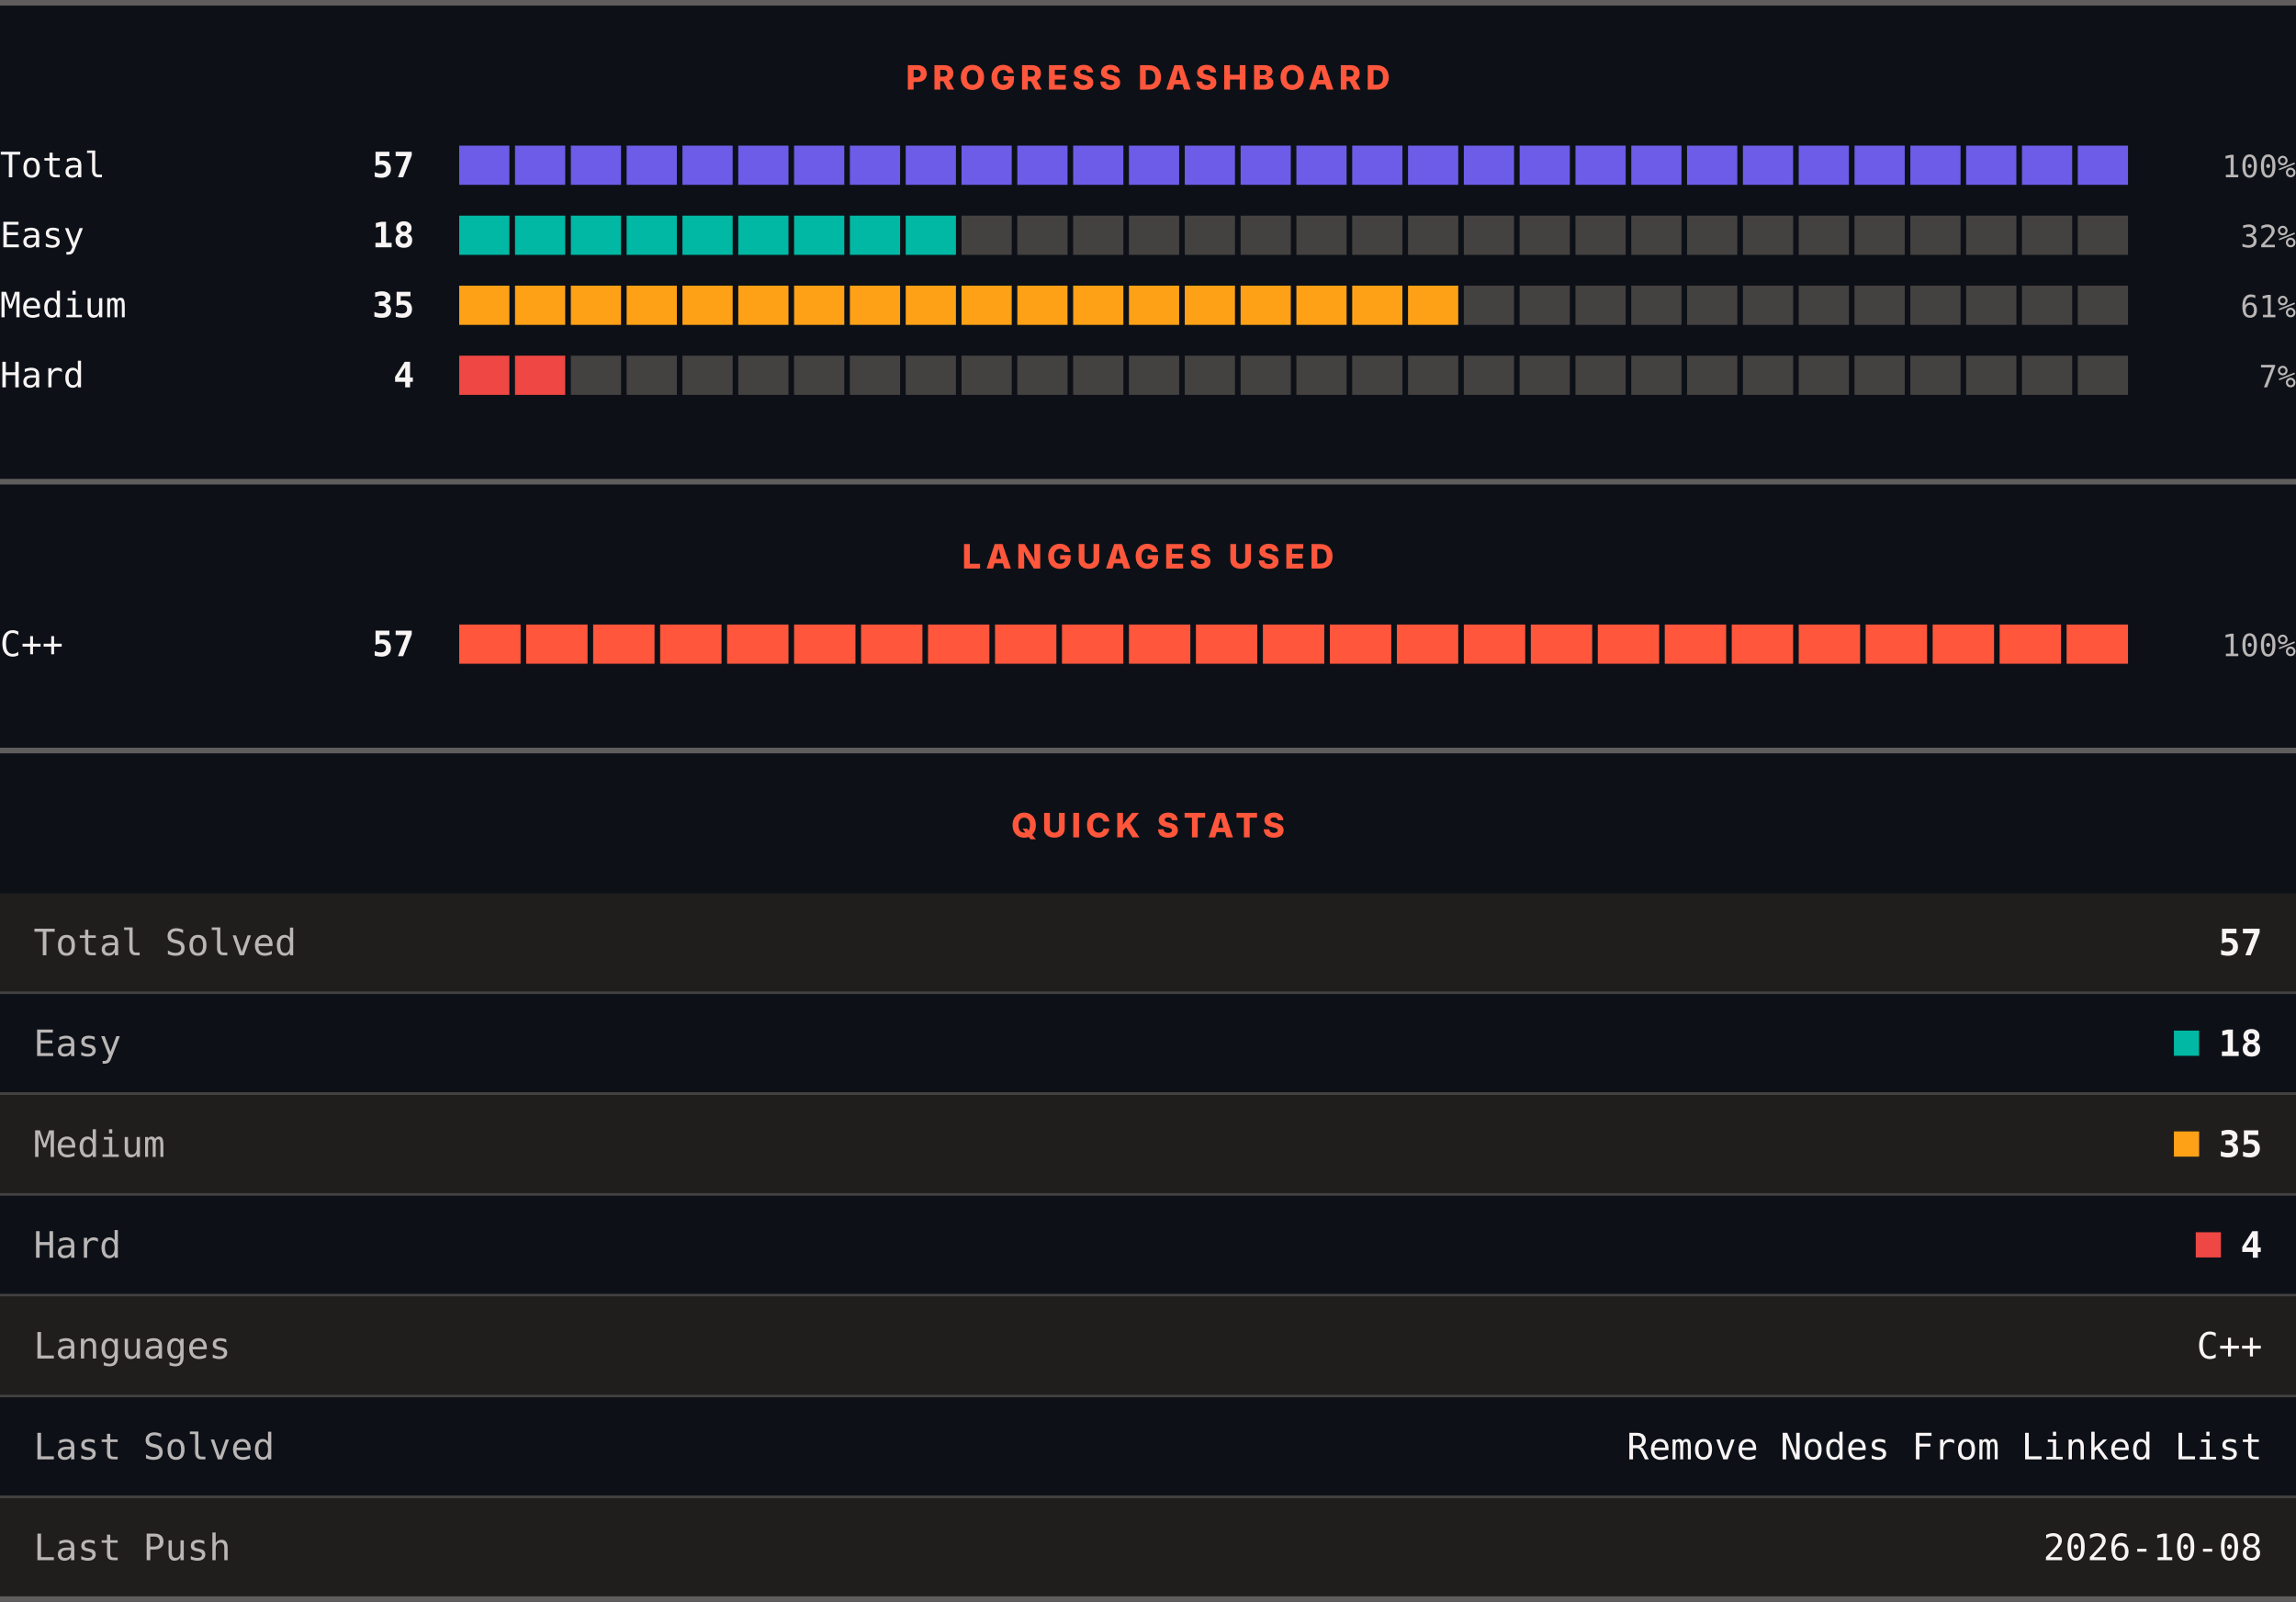
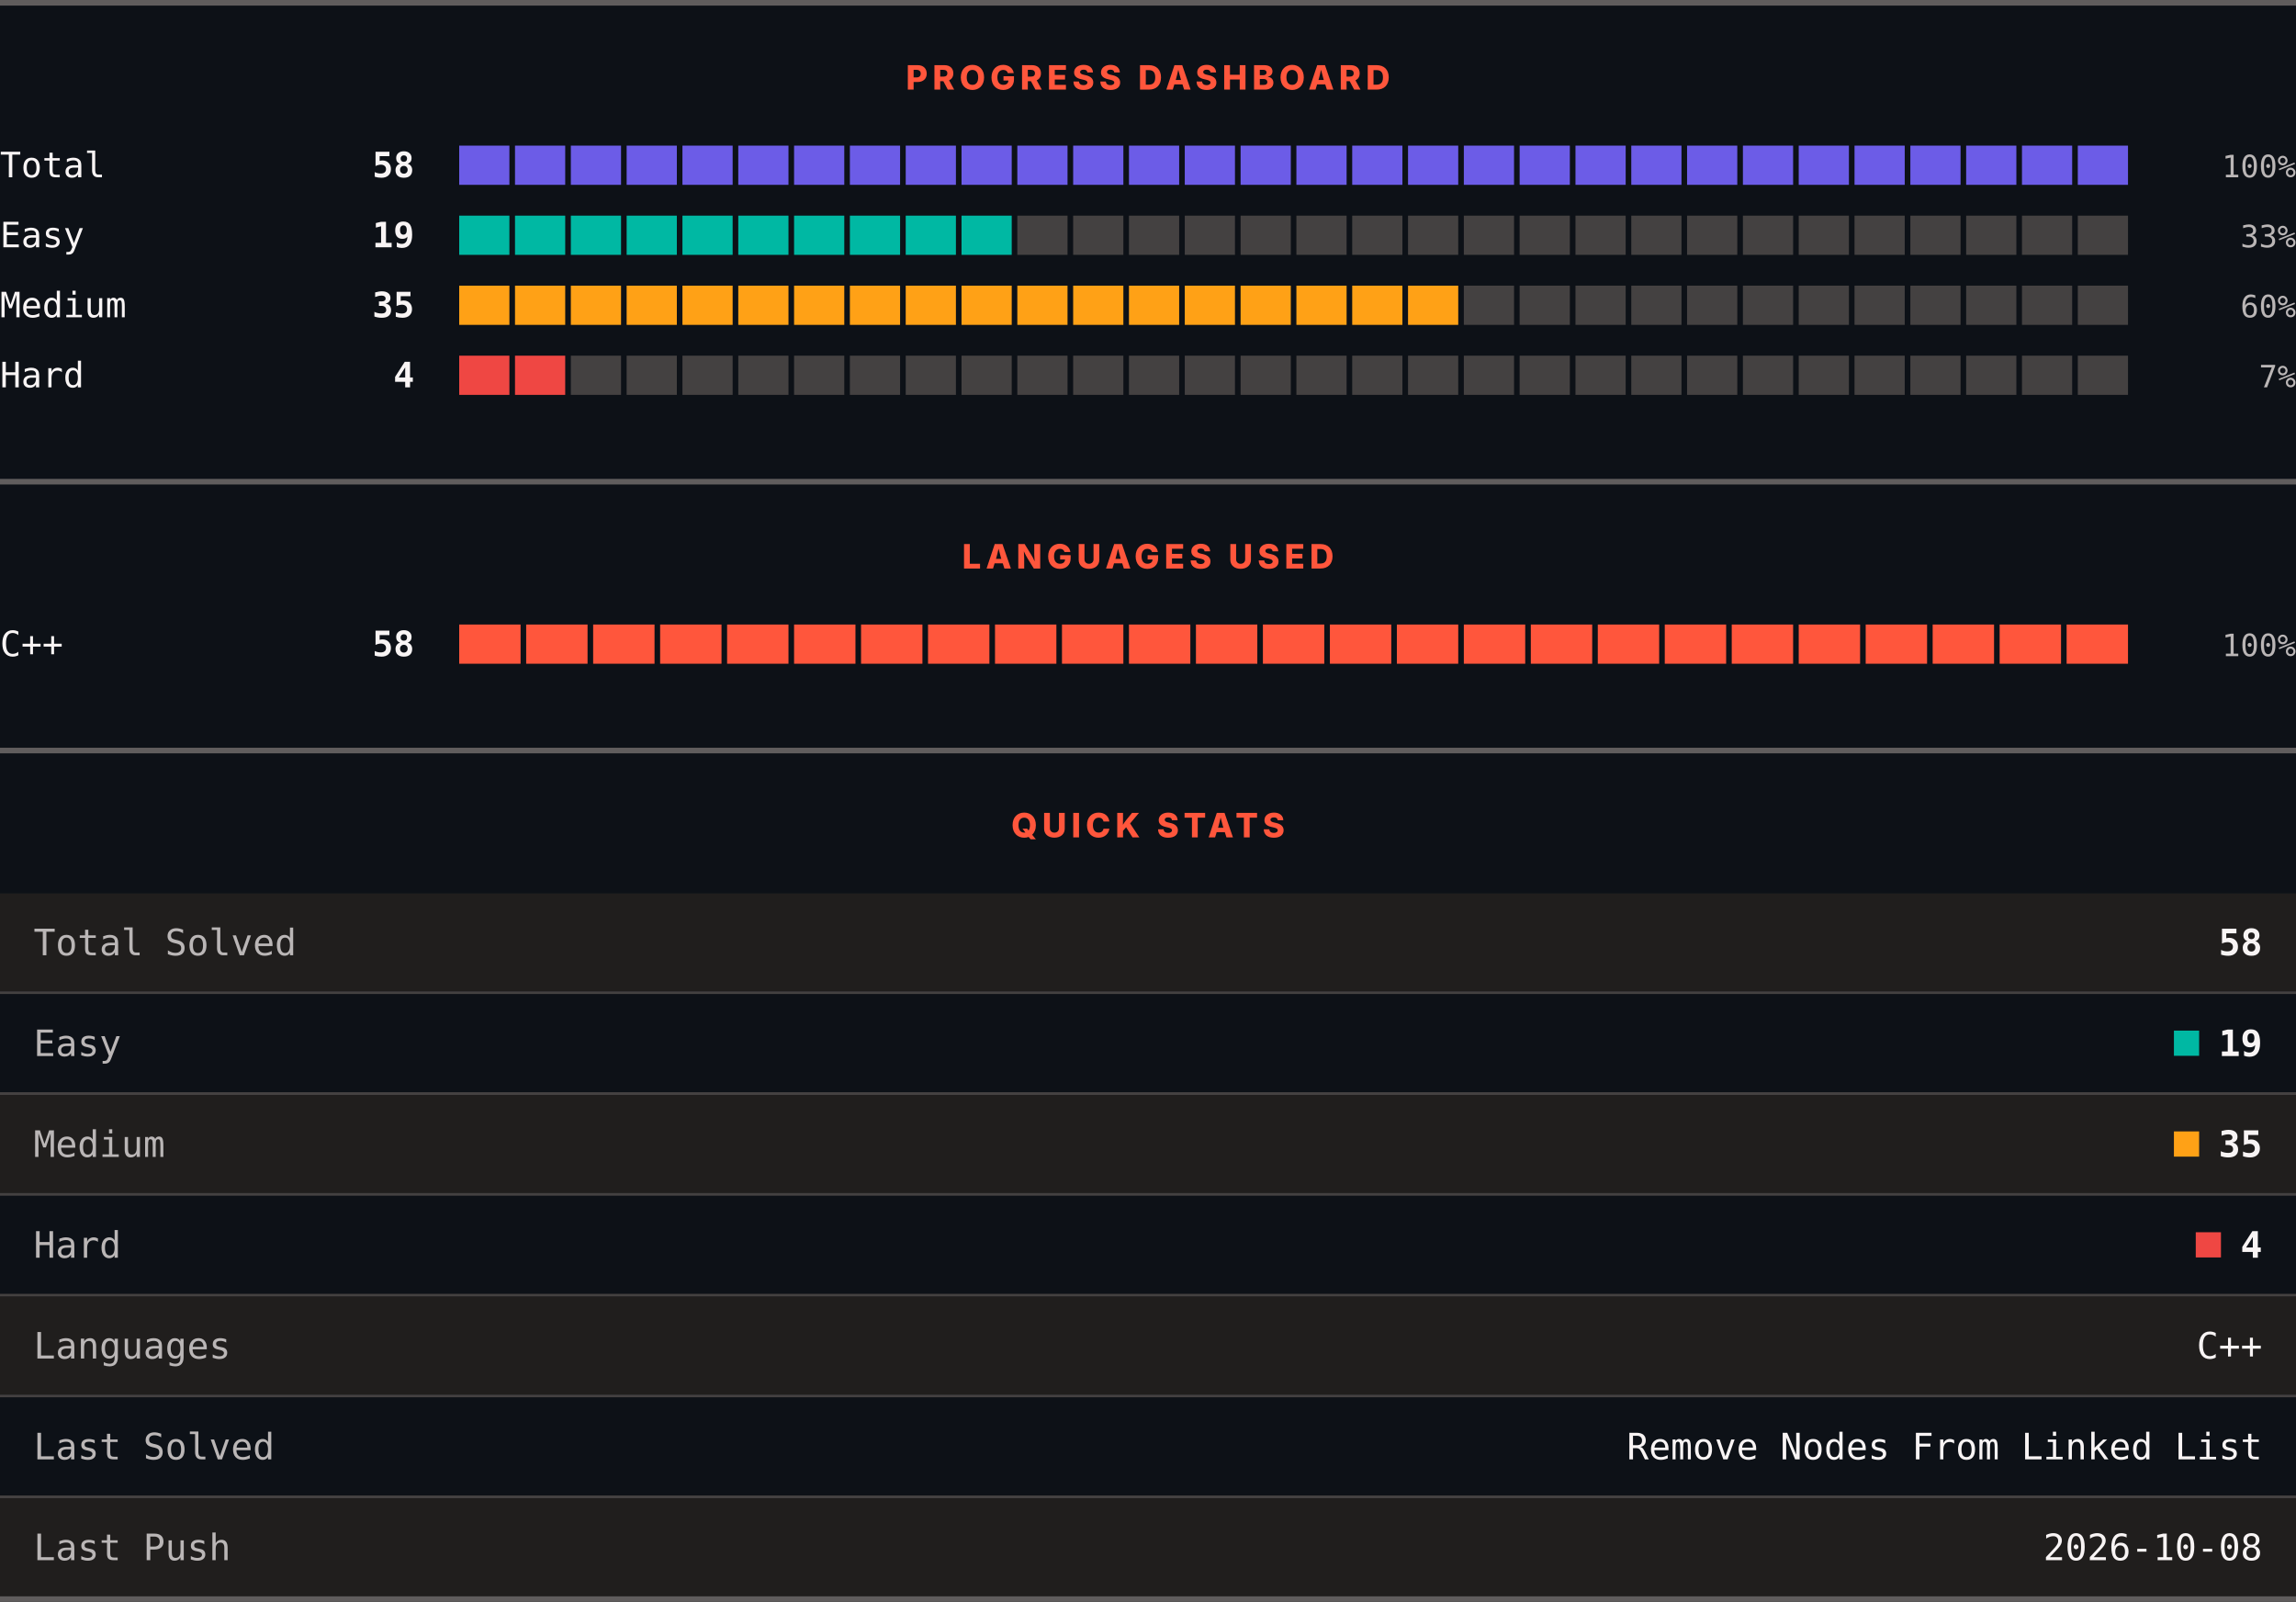
<svg xmlns="http://www.w3.org/2000/svg" width="820" height="572" viewBox="0 0 820 572" role="img" aria-label="LeetCode progress, languages and quick stats">
  <rect width="820" height="572" fill="#0d1117" />
  <rect x="0" y="0" width="820" height="2" fill="#605d5d" />
  <text x="410" y="32" text-anchor="middle" font-family="Archivo, system-ui, -apple-system, Segoe UI, sans-serif" font-size="12" font-weight="800" letter-spacing="1.68" fill="#ff563c">PROGRESS DASHBOARD</text>
  <text x="0" y="63.3" font-family="ui-monospace, SFMono-Regular, Menlo, Consolas, monospace" font-size="12.5" fill="#f8f4f4">Total</text>
-   <text x="148" y="63.3" text-anchor="end" font-family="ui-monospace, SFMono-Regular, Menlo, Consolas, monospace" font-size="12.5" font-weight="700" fill="#f8f4f4">57</text>
+   <text x="148" y="63.3" text-anchor="end" font-family="ui-monospace, SFMono-Regular, Menlo, Consolas, monospace" font-size="12.5" font-weight="700" fill="#f8f4f4">58</text>
  <rect x="164.00" y="52" width="17.93" height="14" fill="#6c5ce7" />
  <rect x="183.93" y="52" width="17.93" height="14" fill="#6c5ce7" />
  <rect x="203.87" y="52" width="17.93" height="14" fill="#6c5ce7" />
  <rect x="223.80" y="52" width="17.93" height="14" fill="#6c5ce7" />
  <rect x="243.73" y="52" width="17.93" height="14" fill="#6c5ce7" />
  <rect x="263.67" y="52" width="17.93" height="14" fill="#6c5ce7" />
  <rect x="283.60" y="52" width="17.93" height="14" fill="#6c5ce7" />
  <rect x="303.53" y="52" width="17.93" height="14" fill="#6c5ce7" />
  <rect x="323.47" y="52" width="17.93" height="14" fill="#6c5ce7" />
  <rect x="343.40" y="52" width="17.93" height="14" fill="#6c5ce7" />
  <rect x="363.33" y="52" width="17.93" height="14" fill="#6c5ce7" />
  <rect x="383.27" y="52" width="17.93" height="14" fill="#6c5ce7" />
  <rect x="403.20" y="52" width="17.93" height="14" fill="#6c5ce7" />
  <rect x="423.13" y="52" width="17.93" height="14" fill="#6c5ce7" />
  <rect x="443.07" y="52" width="17.93" height="14" fill="#6c5ce7" />
  <rect x="463.00" y="52" width="17.93" height="14" fill="#6c5ce7" />
  <rect x="482.93" y="52" width="17.93" height="14" fill="#6c5ce7" />
  <rect x="502.87" y="52" width="17.93" height="14" fill="#6c5ce7" />
  <rect x="522.80" y="52" width="17.93" height="14" fill="#6c5ce7" />
  <rect x="542.73" y="52" width="17.93" height="14" fill="#6c5ce7" />
  <rect x="562.67" y="52" width="17.93" height="14" fill="#6c5ce7" />
  <rect x="582.60" y="52" width="17.93" height="14" fill="#6c5ce7" />
  <rect x="602.53" y="52" width="17.93" height="14" fill="#6c5ce7" />
  <rect x="622.47" y="52" width="17.93" height="14" fill="#6c5ce7" />
  <rect x="642.40" y="52" width="17.93" height="14" fill="#6c5ce7" />
  <rect x="662.33" y="52" width="17.93" height="14" fill="#6c5ce7" />
  <rect x="682.27" y="52" width="17.93" height="14" fill="#6c5ce7" />
  <rect x="702.20" y="52" width="17.93" height="14" fill="#6c5ce7" />
  <rect x="722.13" y="52" width="17.93" height="14" fill="#6c5ce7" />
  <rect x="742.07" y="52" width="17.93" height="14" fill="#6c5ce7" />
  <text x="820" y="63.3" text-anchor="end" font-family="ui-monospace, SFMono-Regular, Menlo, Consolas, monospace" font-size="11" fill="#bab6b6">100%</text>
  <text x="0" y="88.3" font-family="ui-monospace, SFMono-Regular, Menlo, Consolas, monospace" font-size="12.5" fill="#f8f4f4">Easy</text>
-   <text x="148" y="88.3" text-anchor="end" font-family="ui-monospace, SFMono-Regular, Menlo, Consolas, monospace" font-size="12.5" font-weight="700" fill="#f8f4f4">18</text>
+   <text x="148" y="88.3" text-anchor="end" font-family="ui-monospace, SFMono-Regular, Menlo, Consolas, monospace" font-size="12.5" font-weight="700" fill="#f8f4f4">19</text>
  <rect x="164.00" y="77" width="17.93" height="14" fill="#00b8a3" />
  <rect x="183.93" y="77" width="17.93" height="14" fill="#00b8a3" />
  <rect x="203.87" y="77" width="17.93" height="14" fill="#00b8a3" />
  <rect x="223.80" y="77" width="17.93" height="14" fill="#00b8a3" />
  <rect x="243.73" y="77" width="17.93" height="14" fill="#00b8a3" />
  <rect x="263.67" y="77" width="17.93" height="14" fill="#00b8a3" />
  <rect x="283.60" y="77" width="17.93" height="14" fill="#00b8a3" />
  <rect x="303.53" y="77" width="17.93" height="14" fill="#00b8a3" />
  <rect x="323.47" y="77" width="17.93" height="14" fill="#00b8a3" />
-   <rect x="343.40" y="77" width="17.93" height="14" fill="#444141" />
+   <rect x="343.40" y="77" width="17.93" height="14" fill="#00b8a3" />
  <rect x="363.33" y="77" width="17.93" height="14" fill="#444141" />
  <rect x="383.27" y="77" width="17.93" height="14" fill="#444141" />
  <rect x="403.20" y="77" width="17.93" height="14" fill="#444141" />
  <rect x="423.13" y="77" width="17.93" height="14" fill="#444141" />
  <rect x="443.07" y="77" width="17.93" height="14" fill="#444141" />
  <rect x="463.00" y="77" width="17.93" height="14" fill="#444141" />
  <rect x="482.93" y="77" width="17.93" height="14" fill="#444141" />
  <rect x="502.87" y="77" width="17.93" height="14" fill="#444141" />
  <rect x="522.80" y="77" width="17.93" height="14" fill="#444141" />
  <rect x="542.73" y="77" width="17.93" height="14" fill="#444141" />
  <rect x="562.67" y="77" width="17.93" height="14" fill="#444141" />
  <rect x="582.60" y="77" width="17.93" height="14" fill="#444141" />
  <rect x="602.53" y="77" width="17.93" height="14" fill="#444141" />
  <rect x="622.47" y="77" width="17.93" height="14" fill="#444141" />
  <rect x="642.40" y="77" width="17.93" height="14" fill="#444141" />
  <rect x="662.33" y="77" width="17.93" height="14" fill="#444141" />
  <rect x="682.27" y="77" width="17.93" height="14" fill="#444141" />
  <rect x="702.20" y="77" width="17.93" height="14" fill="#444141" />
  <rect x="722.13" y="77" width="17.93" height="14" fill="#444141" />
  <rect x="742.07" y="77" width="17.93" height="14" fill="#444141" />
-   <text x="820" y="88.3" text-anchor="end" font-family="ui-monospace, SFMono-Regular, Menlo, Consolas, monospace" font-size="11" fill="#bab6b6">32%</text>
+   <text x="820" y="88.3" text-anchor="end" font-family="ui-monospace, SFMono-Regular, Menlo, Consolas, monospace" font-size="11" fill="#bab6b6">33%</text>
  <text x="0" y="113.3" font-family="ui-monospace, SFMono-Regular, Menlo, Consolas, monospace" font-size="12.5" fill="#f8f4f4">Medium</text>
  <text x="148" y="113.3" text-anchor="end" font-family="ui-monospace, SFMono-Regular, Menlo, Consolas, monospace" font-size="12.5" font-weight="700" fill="#f8f4f4">35</text>
  <rect x="164.00" y="102" width="17.93" height="14" fill="#ffa116" />
  <rect x="183.93" y="102" width="17.93" height="14" fill="#ffa116" />
  <rect x="203.87" y="102" width="17.93" height="14" fill="#ffa116" />
  <rect x="223.80" y="102" width="17.93" height="14" fill="#ffa116" />
  <rect x="243.73" y="102" width="17.93" height="14" fill="#ffa116" />
  <rect x="263.67" y="102" width="17.93" height="14" fill="#ffa116" />
  <rect x="283.60" y="102" width="17.93" height="14" fill="#ffa116" />
  <rect x="303.53" y="102" width="17.93" height="14" fill="#ffa116" />
  <rect x="323.47" y="102" width="17.93" height="14" fill="#ffa116" />
  <rect x="343.40" y="102" width="17.93" height="14" fill="#ffa116" />
  <rect x="363.33" y="102" width="17.93" height="14" fill="#ffa116" />
  <rect x="383.27" y="102" width="17.93" height="14" fill="#ffa116" />
  <rect x="403.20" y="102" width="17.93" height="14" fill="#ffa116" />
  <rect x="423.13" y="102" width="17.93" height="14" fill="#ffa116" />
  <rect x="443.07" y="102" width="17.93" height="14" fill="#ffa116" />
  <rect x="463.00" y="102" width="17.93" height="14" fill="#ffa116" />
  <rect x="482.93" y="102" width="17.93" height="14" fill="#ffa116" />
  <rect x="502.87" y="102" width="17.93" height="14" fill="#ffa116" />
  <rect x="522.80" y="102" width="17.93" height="14" fill="#444141" />
  <rect x="542.73" y="102" width="17.93" height="14" fill="#444141" />
  <rect x="562.67" y="102" width="17.93" height="14" fill="#444141" />
  <rect x="582.60" y="102" width="17.93" height="14" fill="#444141" />
  <rect x="602.53" y="102" width="17.93" height="14" fill="#444141" />
  <rect x="622.47" y="102" width="17.93" height="14" fill="#444141" />
  <rect x="642.40" y="102" width="17.93" height="14" fill="#444141" />
  <rect x="662.33" y="102" width="17.93" height="14" fill="#444141" />
  <rect x="682.27" y="102" width="17.93" height="14" fill="#444141" />
  <rect x="702.20" y="102" width="17.93" height="14" fill="#444141" />
  <rect x="722.13" y="102" width="17.93" height="14" fill="#444141" />
  <rect x="742.07" y="102" width="17.93" height="14" fill="#444141" />
-   <text x="820" y="113.3" text-anchor="end" font-family="ui-monospace, SFMono-Regular, Menlo, Consolas, monospace" font-size="11" fill="#bab6b6">61%</text>
+   <text x="820" y="113.3" text-anchor="end" font-family="ui-monospace, SFMono-Regular, Menlo, Consolas, monospace" font-size="11" fill="#bab6b6">60%</text>
  <text x="0" y="138.3" font-family="ui-monospace, SFMono-Regular, Menlo, Consolas, monospace" font-size="12.5" fill="#f8f4f4">Hard</text>
  <text x="148" y="138.3" text-anchor="end" font-family="ui-monospace, SFMono-Regular, Menlo, Consolas, monospace" font-size="12.5" font-weight="700" fill="#f8f4f4">4</text>
  <rect x="164.00" y="127" width="17.93" height="14" fill="#ef4743" />
  <rect x="183.93" y="127" width="17.93" height="14" fill="#ef4743" />
  <rect x="203.87" y="127" width="17.93" height="14" fill="#444141" />
  <rect x="223.80" y="127" width="17.93" height="14" fill="#444141" />
  <rect x="243.73" y="127" width="17.93" height="14" fill="#444141" />
  <rect x="263.67" y="127" width="17.93" height="14" fill="#444141" />
  <rect x="283.60" y="127" width="17.93" height="14" fill="#444141" />
  <rect x="303.53" y="127" width="17.93" height="14" fill="#444141" />
  <rect x="323.47" y="127" width="17.93" height="14" fill="#444141" />
  <rect x="343.40" y="127" width="17.93" height="14" fill="#444141" />
  <rect x="363.33" y="127" width="17.93" height="14" fill="#444141" />
  <rect x="383.27" y="127" width="17.93" height="14" fill="#444141" />
  <rect x="403.20" y="127" width="17.93" height="14" fill="#444141" />
  <rect x="423.13" y="127" width="17.93" height="14" fill="#444141" />
  <rect x="443.07" y="127" width="17.93" height="14" fill="#444141" />
  <rect x="463.00" y="127" width="17.93" height="14" fill="#444141" />
  <rect x="482.93" y="127" width="17.93" height="14" fill="#444141" />
  <rect x="502.87" y="127" width="17.93" height="14" fill="#444141" />
  <rect x="522.80" y="127" width="17.93" height="14" fill="#444141" />
  <rect x="542.73" y="127" width="17.93" height="14" fill="#444141" />
  <rect x="562.67" y="127" width="17.93" height="14" fill="#444141" />
  <rect x="582.60" y="127" width="17.93" height="14" fill="#444141" />
  <rect x="602.53" y="127" width="17.93" height="14" fill="#444141" />
  <rect x="622.47" y="127" width="17.93" height="14" fill="#444141" />
  <rect x="642.40" y="127" width="17.93" height="14" fill="#444141" />
  <rect x="662.33" y="127" width="17.93" height="14" fill="#444141" />
  <rect x="682.27" y="127" width="17.93" height="14" fill="#444141" />
  <rect x="702.20" y="127" width="17.93" height="14" fill="#444141" />
  <rect x="722.13" y="127" width="17.93" height="14" fill="#444141" />
  <rect x="742.07" y="127" width="17.93" height="14" fill="#444141" />
  <text x="820" y="138.3" text-anchor="end" font-family="ui-monospace, SFMono-Regular, Menlo, Consolas, monospace" font-size="11" fill="#bab6b6">7%</text>
  <rect x="0" y="171" width="820" height="2" fill="#605d5d" />
  <text x="410" y="203" text-anchor="middle" font-family="Archivo, system-ui, -apple-system, Segoe UI, sans-serif" font-size="12" font-weight="800" letter-spacing="1.68" fill="#ff563c">LANGUAGES USED</text>
  <text x="0" y="234.3" font-family="ui-monospace, SFMono-Regular, Menlo, Consolas, monospace" font-size="12.5" fill="#f8f4f4">C++</text>
-   <text x="148" y="234.3" text-anchor="end" font-family="ui-monospace, SFMono-Regular, Menlo, Consolas, monospace" font-size="12.5" font-weight="700" fill="#f8f4f4">57</text>
+   <text x="148" y="234.3" text-anchor="end" font-family="ui-monospace, SFMono-Regular, Menlo, Consolas, monospace" font-size="12.5" font-weight="700" fill="#f8f4f4">58</text>
  <rect x="164.00" y="223" width="21.92" height="14" fill="#ff563c" />
  <rect x="187.92" y="223" width="21.92" height="14" fill="#ff563c" />
  <rect x="211.84" y="223" width="21.92" height="14" fill="#ff563c" />
  <rect x="235.76" y="223" width="21.92" height="14" fill="#ff563c" />
  <rect x="259.68" y="223" width="21.92" height="14" fill="#ff563c" />
  <rect x="283.60" y="223" width="21.92" height="14" fill="#ff563c" />
  <rect x="307.52" y="223" width="21.92" height="14" fill="#ff563c" />
  <rect x="331.44" y="223" width="21.92" height="14" fill="#ff563c" />
  <rect x="355.36" y="223" width="21.92" height="14" fill="#ff563c" />
  <rect x="379.28" y="223" width="21.92" height="14" fill="#ff563c" />
  <rect x="403.20" y="223" width="21.92" height="14" fill="#ff563c" />
  <rect x="427.12" y="223" width="21.92" height="14" fill="#ff563c" />
  <rect x="451.04" y="223" width="21.92" height="14" fill="#ff563c" />
  <rect x="474.96" y="223" width="21.92" height="14" fill="#ff563c" />
  <rect x="498.88" y="223" width="21.92" height="14" fill="#ff563c" />
  <rect x="522.80" y="223" width="21.92" height="14" fill="#ff563c" />
  <rect x="546.72" y="223" width="21.92" height="14" fill="#ff563c" />
  <rect x="570.64" y="223" width="21.92" height="14" fill="#ff563c" />
  <rect x="594.56" y="223" width="21.92" height="14" fill="#ff563c" />
  <rect x="618.48" y="223" width="21.92" height="14" fill="#ff563c" />
  <rect x="642.40" y="223" width="21.92" height="14" fill="#ff563c" />
  <rect x="666.32" y="223" width="21.92" height="14" fill="#ff563c" />
  <rect x="690.24" y="223" width="21.92" height="14" fill="#ff563c" />
  <rect x="714.16" y="223" width="21.92" height="14" fill="#ff563c" />
  <rect x="738.08" y="223" width="21.92" height="14" fill="#ff563c" />
  <text x="820" y="234.3" text-anchor="end" font-family="ui-monospace, SFMono-Regular, Menlo, Consolas, monospace" font-size="11" fill="#bab6b6">100%</text>
  <rect x="0" y="267" width="820" height="2" fill="#605d5d" />
  <text x="410" y="299" text-anchor="middle" font-family="Archivo, system-ui, -apple-system, Segoe UI, sans-serif" font-size="12" font-weight="800" letter-spacing="1.68" fill="#ff563c">QUICK STATS</text>
  <rect x="0" y="319" width="820" height="35" fill="#201e1d" />
  <text x="12" y="341.1" font-family="ui-monospace, SFMono-Regular, Menlo, Consolas, monospace" font-size="13" fill="#bab6b6">Total Solved</text>
-   <text x="808" y="341.1" text-anchor="end" font-family="ui-monospace, SFMono-Regular, Menlo, Consolas, monospace" font-size="13" font-weight="700" fill="#f8f4f4">57</text>
+   <text x="808" y="341.1" text-anchor="end" font-family="ui-monospace, SFMono-Regular, Menlo, Consolas, monospace" font-size="13" font-weight="700" fill="#f8f4f4">58</text>
  <rect x="0" y="354" width="820" height="1" fill="#444141" />
  <rect x="0" y="355" width="820" height="35" fill="#0d1117" />
  <text x="12" y="377.1" font-family="ui-monospace, SFMono-Regular, Menlo, Consolas, monospace" font-size="13" fill="#bab6b6">Easy</text>
  <rect x="776.4" y="368" width="9" height="9" fill="#00b8a3" />
-   <text x="808" y="377.1" text-anchor="end" font-family="ui-monospace, SFMono-Regular, Menlo, Consolas, monospace" font-size="13" font-weight="700" fill="#f8f4f4">18</text>
+   <text x="808" y="377.1" text-anchor="end" font-family="ui-monospace, SFMono-Regular, Menlo, Consolas, monospace" font-size="13" font-weight="700" fill="#f8f4f4">19</text>
  <rect x="0" y="390" width="820" height="1" fill="#444141" />
  <rect x="0" y="391" width="820" height="35" fill="#201e1d" />
  <text x="12" y="413.1" font-family="ui-monospace, SFMono-Regular, Menlo, Consolas, monospace" font-size="13" fill="#bab6b6">Medium</text>
  <rect x="776.4" y="404" width="9" height="9" fill="#ffa116" />
  <text x="808" y="413.1" text-anchor="end" font-family="ui-monospace, SFMono-Regular, Menlo, Consolas, monospace" font-size="13" font-weight="700" fill="#f8f4f4">35</text>
  <rect x="0" y="426" width="820" height="1" fill="#444141" />
  <rect x="0" y="427" width="820" height="35" fill="#0d1117" />
  <text x="12" y="449.1" font-family="ui-monospace, SFMono-Regular, Menlo, Consolas, monospace" font-size="13" fill="#bab6b6">Hard</text>
  <rect x="784.2" y="440" width="9" height="9" fill="#ef4743" />
  <text x="808" y="449.1" text-anchor="end" font-family="ui-monospace, SFMono-Regular, Menlo, Consolas, monospace" font-size="13" font-weight="700" fill="#f8f4f4">4</text>
  <rect x="0" y="462" width="820" height="1" fill="#444141" />
  <rect x="0" y="463" width="820" height="35" fill="#201e1d" />
  <text x="12" y="485.1" font-family="ui-monospace, SFMono-Regular, Menlo, Consolas, monospace" font-size="13" fill="#bab6b6">Languages</text>
  <text x="808" y="485.1" text-anchor="end" font-family="ui-monospace, SFMono-Regular, Menlo, Consolas, monospace" font-size="13" fill="#f8f4f4">C++</text>
  <rect x="0" y="498" width="820" height="1" fill="#444141" />
  <rect x="0" y="499" width="820" height="35" fill="#0d1117" />
  <text x="12" y="521.1" font-family="ui-monospace, SFMono-Regular, Menlo, Consolas, monospace" font-size="13" fill="#bab6b6">Last Solved</text>
  <text x="808" y="521.1" text-anchor="end" font-family="ui-monospace, SFMono-Regular, Menlo, Consolas, monospace" font-size="13" fill="#f8f4f4">Remove Nodes From Linked List</text>
  <rect x="0" y="534" width="820" height="1" fill="#444141" />
  <rect x="0" y="535" width="820" height="35" fill="#201e1d" />
  <text x="12" y="557.1" font-family="ui-monospace, SFMono-Regular, Menlo, Consolas, monospace" font-size="13" fill="#bab6b6">Last Push</text>
  <text x="808" y="557.1" text-anchor="end" font-family="ui-monospace, SFMono-Regular, Menlo, Consolas, monospace" font-size="13" fill="#f8f4f4">2026-10-08</text>
  <rect x="0" y="570" width="820" height="2" fill="#605d5d" />
</svg>
